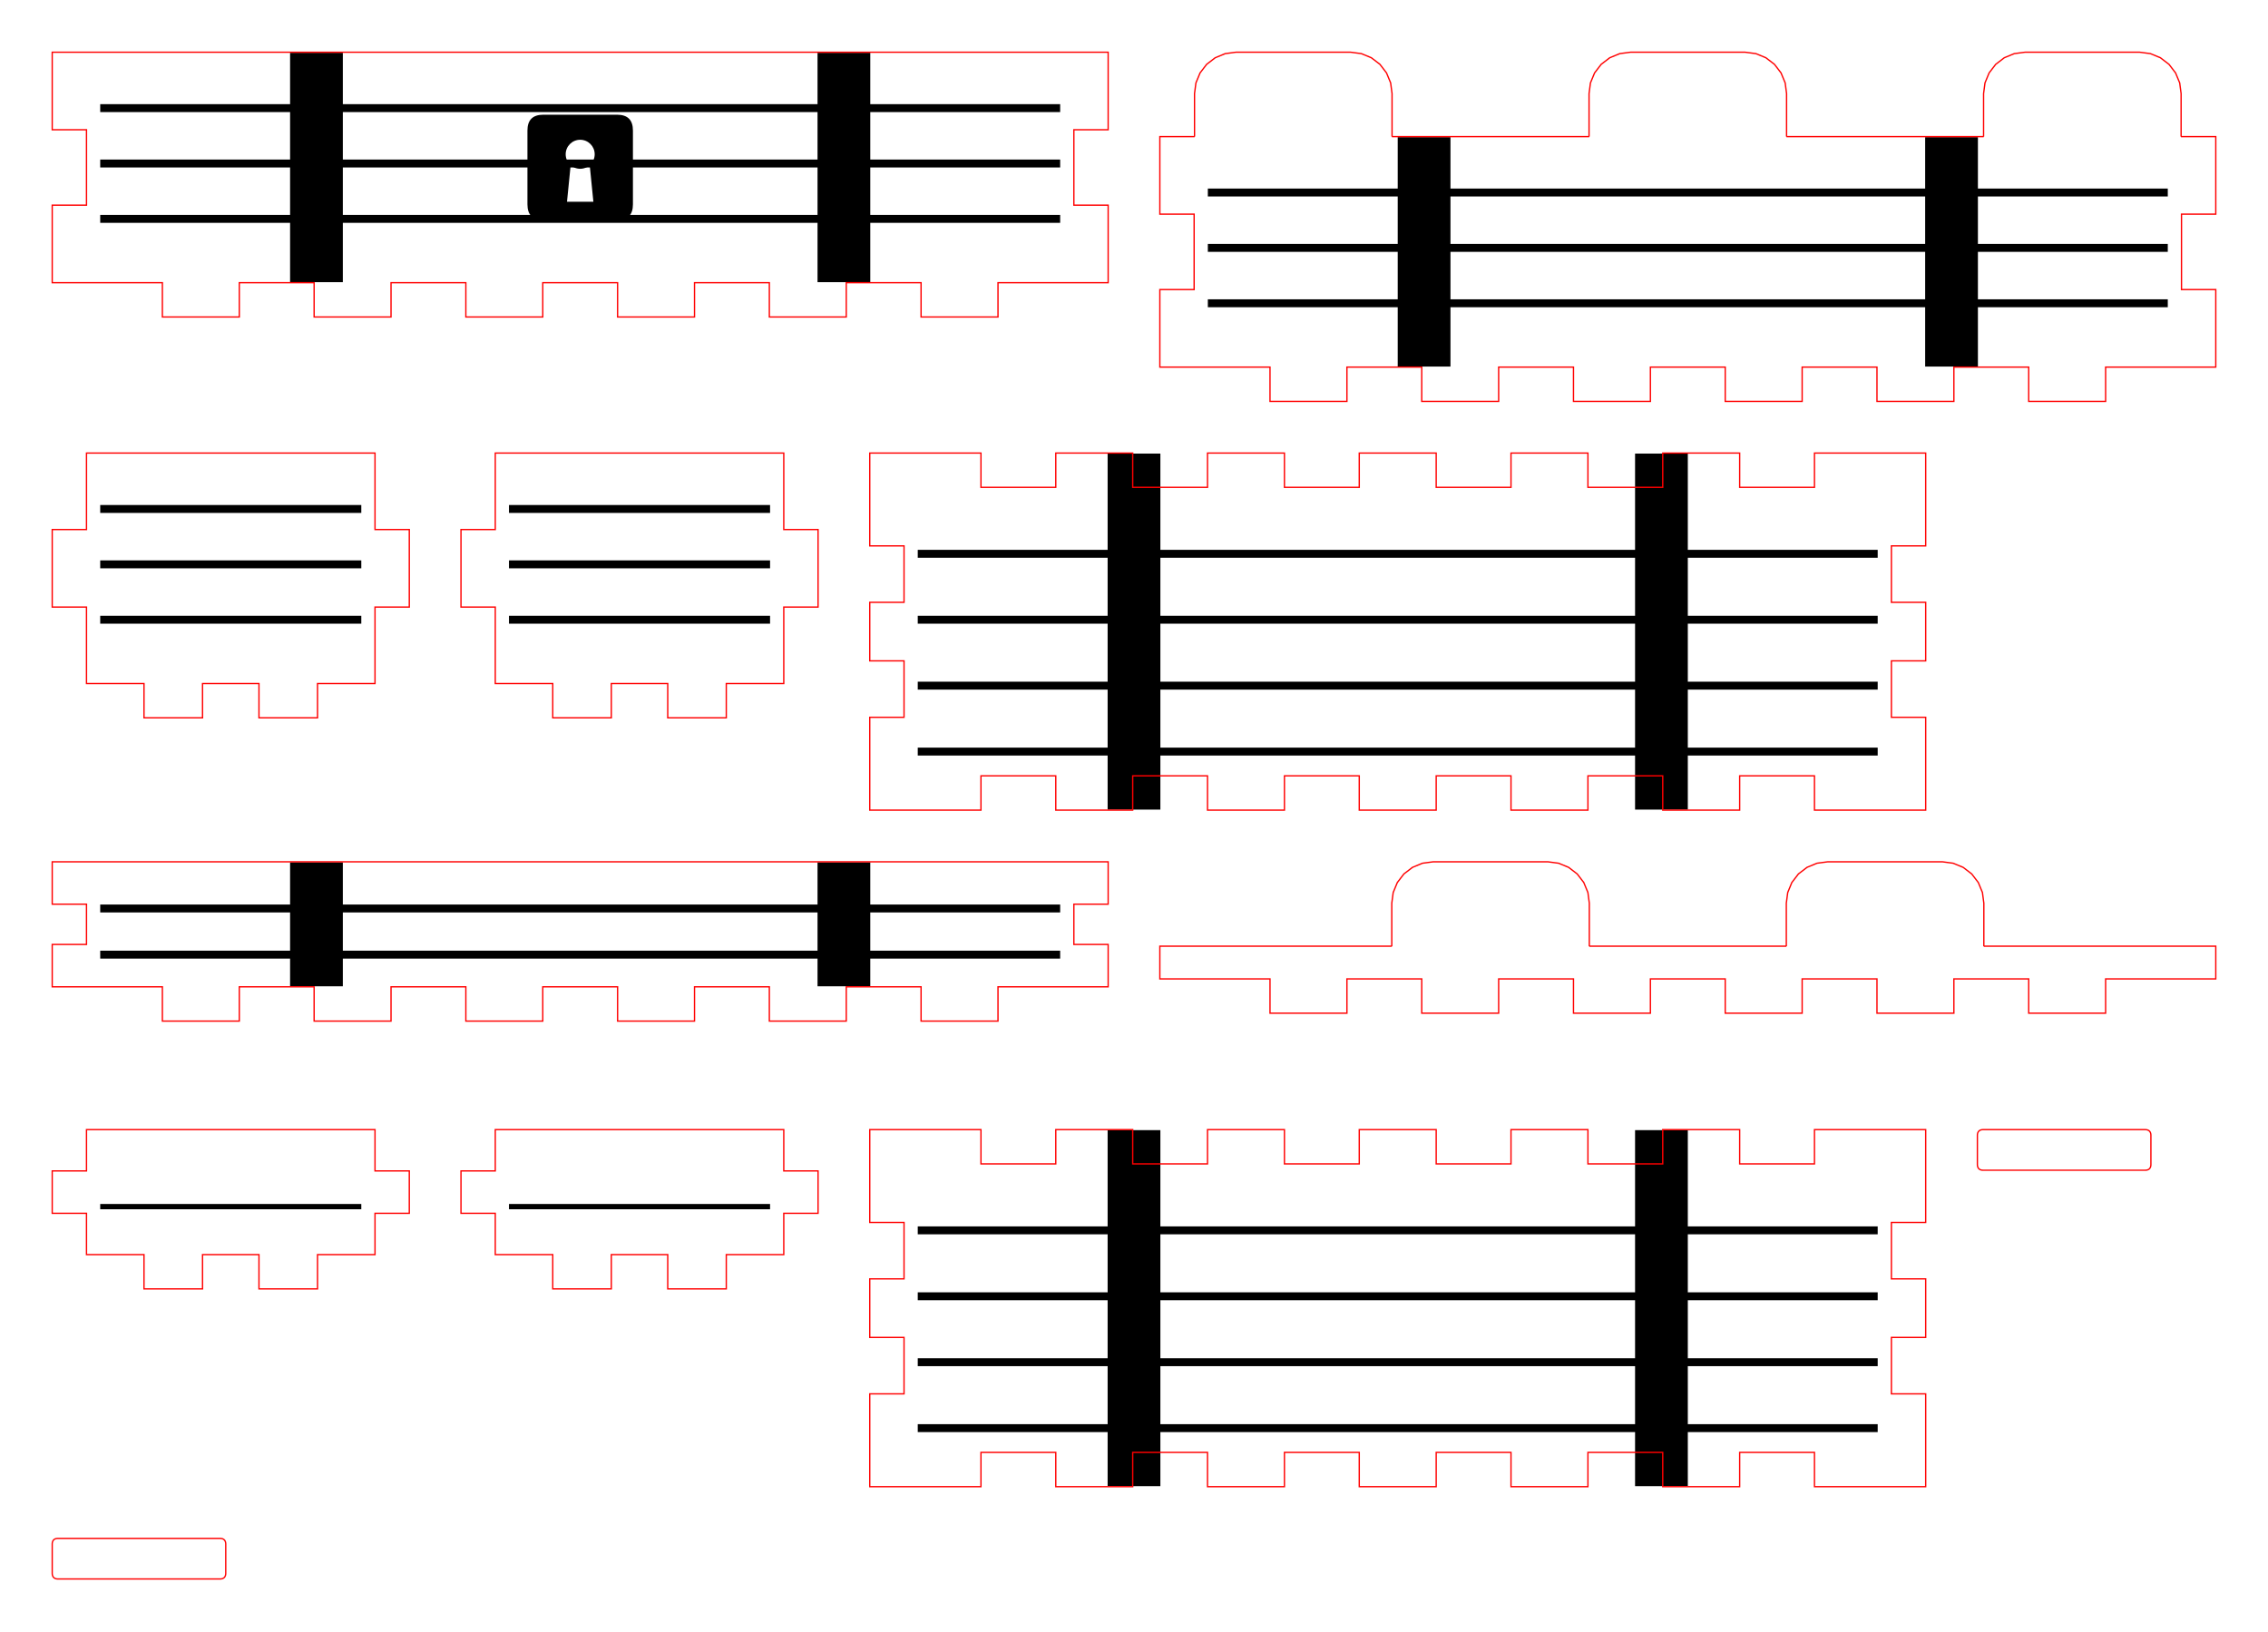
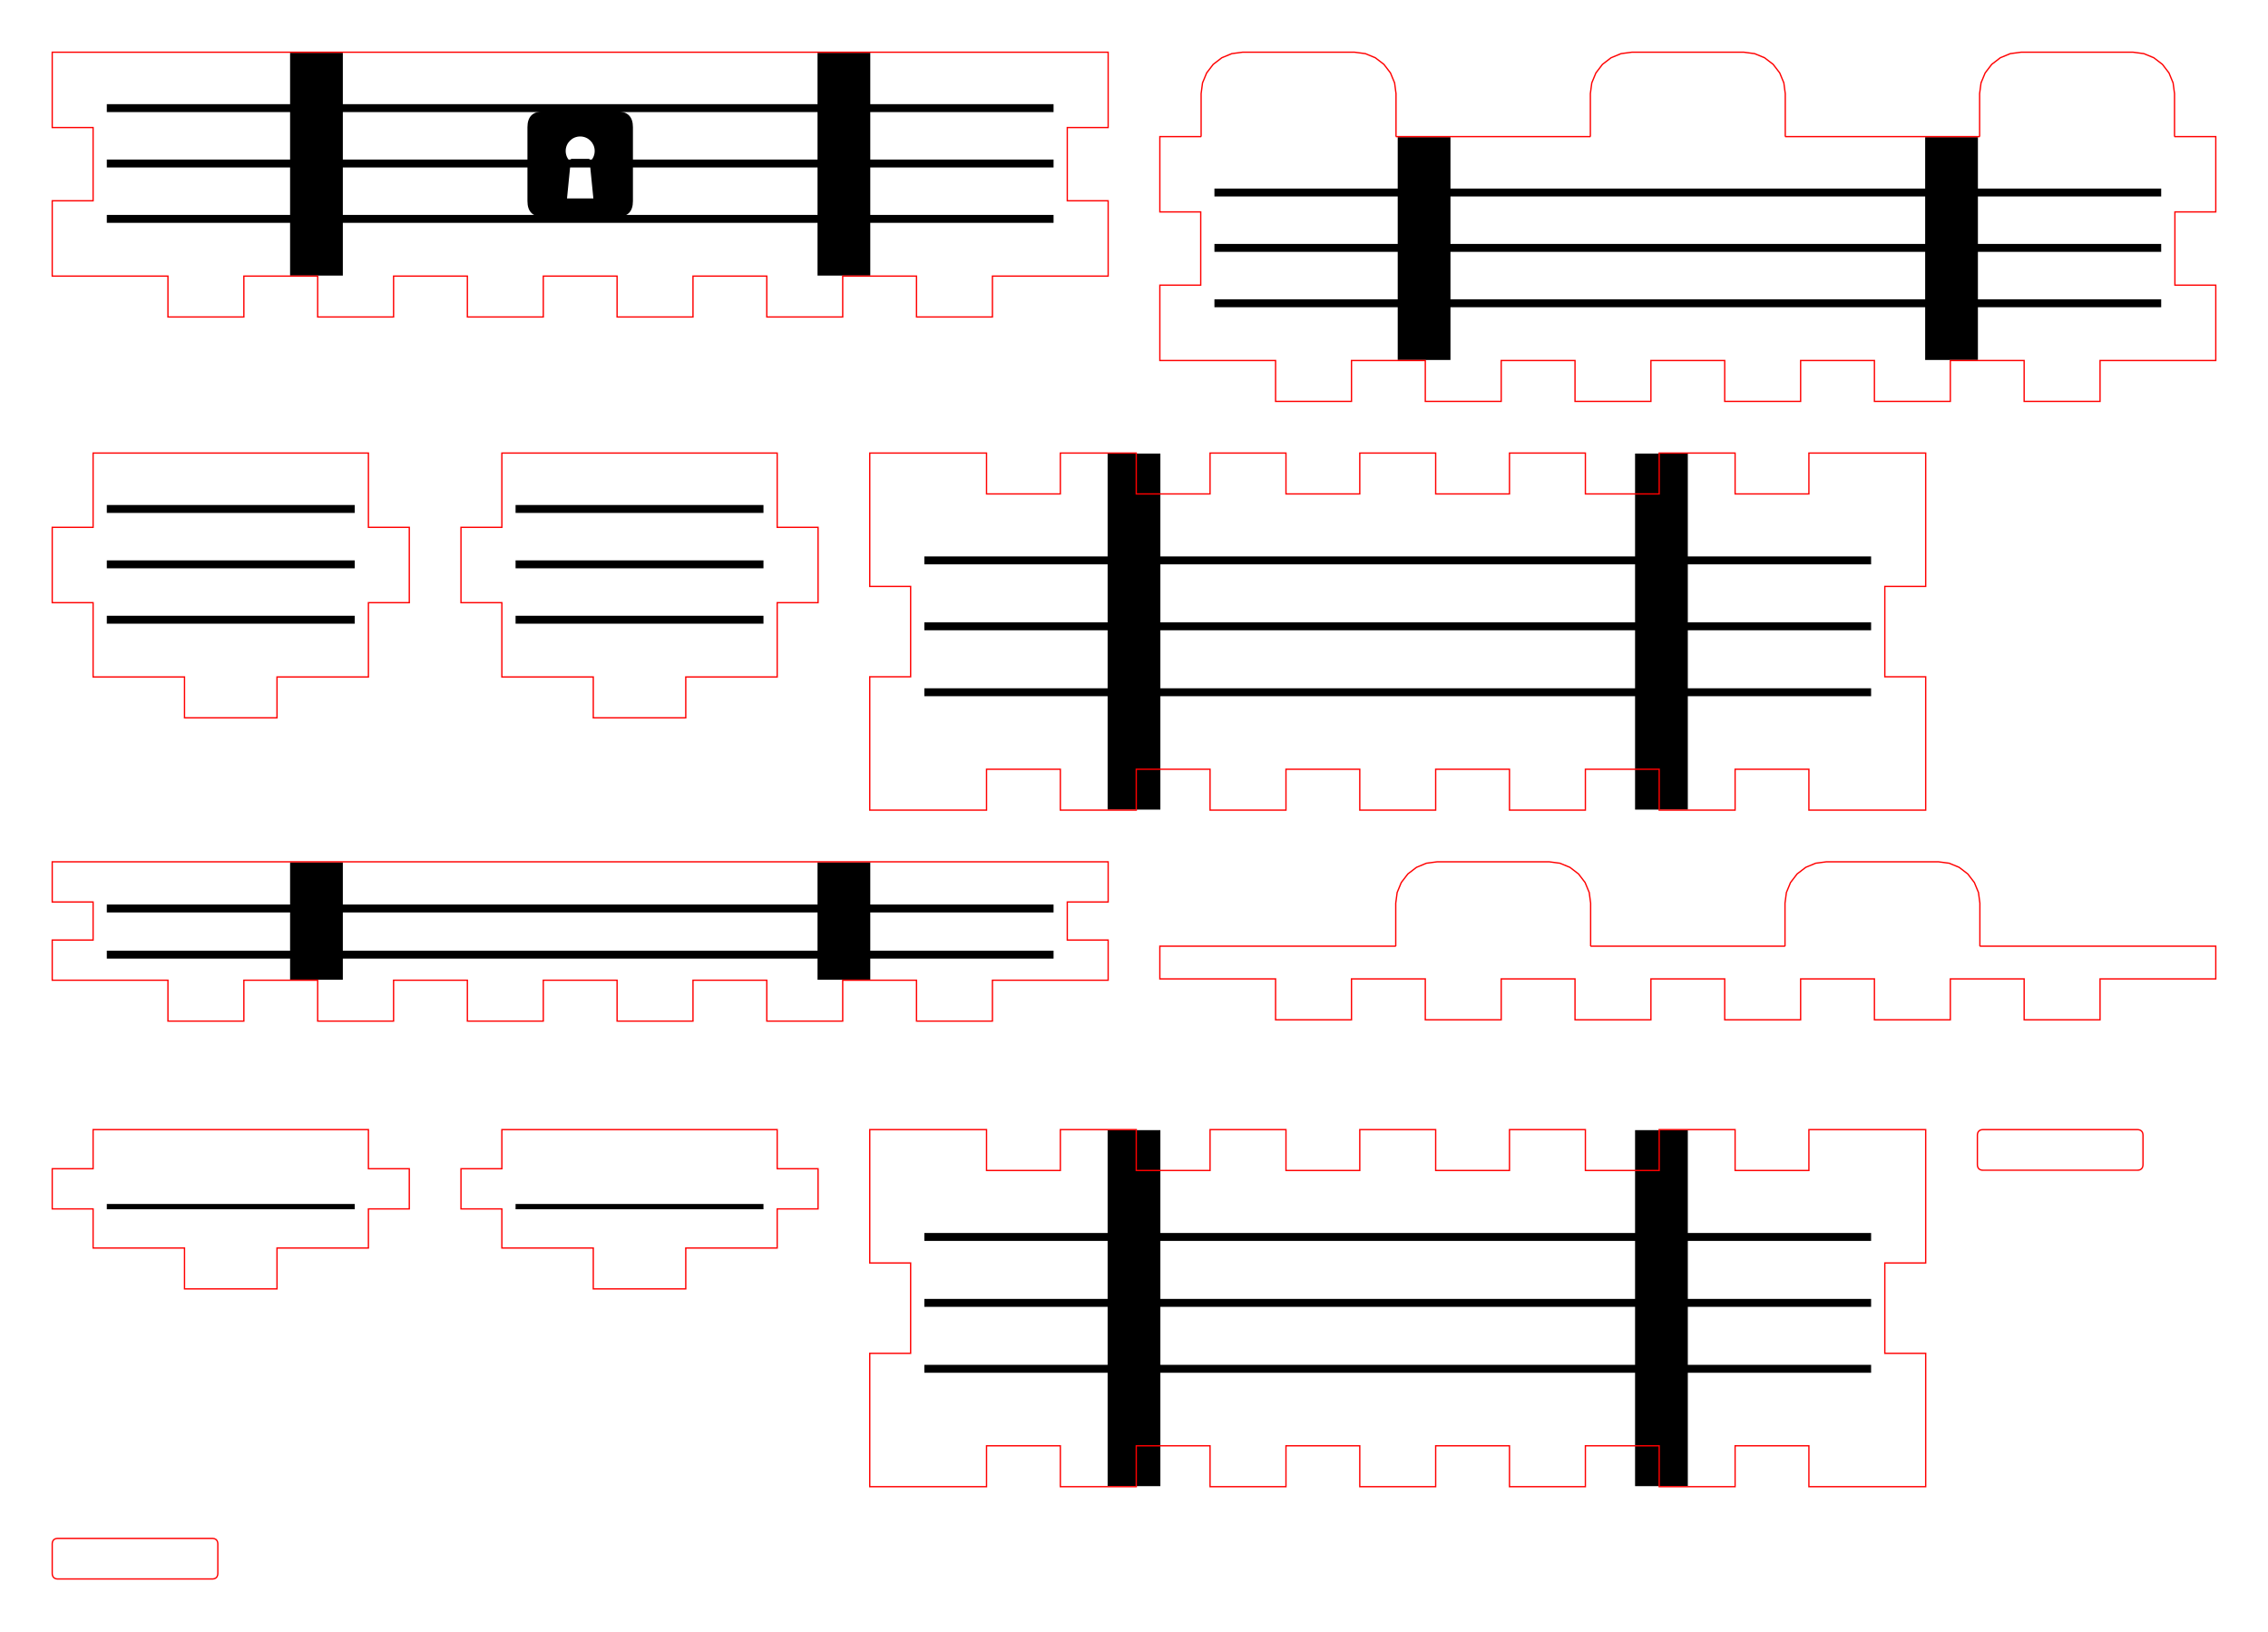
<svg xmlns="http://www.w3.org/2000/svg" width="172mm" height="123.71mm" viewBox="0 0 172 123.71">
  <g id="RASTER" class="layer-raster" fill="#000000" fill-rule="nonzero" stroke="none">
    <g class="piece" data-piece="chest-CRUMBLE-front">
-       <path d="M7.6 7.9L80.4 7.9L80.4 8.5L7.6 8.5Z" />
-       <path d="M7.6 12.1L80.4 12.1L80.4 12.7L7.6 12.7Z" />
-       <path d="M7.6 16.3L80.4 16.3L80.4 16.9L7.6 16.9Z" />
-       <path d="M22 4L26 4L26 21.4L22 21.4Z" />
-       <circle cx="24" cy="7.48" r="0.55" />
-       <circle cx="24" cy="12.7" r="0.55" />
-       <circle cx="24" cy="17.92" r="0.55" />
-       <path d="M62 4L66 4L66 21.4L62 21.4Z" />
-       <circle cx="64" cy="7.48" r="0.55" />
-       <circle cx="64" cy="12.7" r="0.55" />
-       <circle cx="64" cy="17.92" r="0.55" />
-       <path d="M40 9.9C40 9.1 40.4 8.7 41.2 8.7L46.8 8.7C47.6 8.7 48 9.1 48 9.9L48 15.5C48 16.3 47.6 16.7 46.8 16.7L41.2 16.7C40.4 16.7 40 16.3 40 15.5ZM45.1 11.7A1.1 1.1 0 1 0 42.9 11.7A1.1 1.1 0 1 0 45.1 11.7ZM43.3 12.3L43 15.3L45 15.3L44.7 12.3L43.3 12.3Z" />
+       <path d="M8.1 7.9L79.9 7.9L79.9 8.5L8.1 8.5Z" />
+       <path d="M8.1 12.1L79.9 12.1L79.9 12.7L8.1 12.7Z" />
+       <path d="M8.1 16.3L79.9 16.3L79.9 16.9L8.1 16.9Z" />
+       <path d="M22 4L26 4L26 20.9L22 20.9Z" />
+       <circle cx="24" cy="7.38" r="0.55" />
+       <circle cx="24" cy="12.45" r="0.55" />
+       <circle cx="24" cy="17.52" r="0.55" />
+       <path d="M62 4L66 4L66 20.9L62 20.9Z" />
+       <circle cx="64" cy="7.38" r="0.55" />
+       <circle cx="64" cy="12.45" r="0.55" />
+       <circle cx="64" cy="17.52" r="0.55" />
+       <path d="M40 9.65C40 8.85 40.4 8.45 41.2 8.45L46.8 8.45C47.6 8.45 48 8.85 48 9.65L48 15.25C48 16.05 47.6 16.45 46.8 16.45L41.2 16.45C40.4 16.45 40 16.05 40 15.25ZM45.1 11.45A1.1 1.1 0 1 0 42.9 11.45A1.1 1.1 0 1 0 45.1 11.45ZM43.3 12.05L43 15.05L45 15.05L44.7 12.05L43.3 12.05Z" />
    </g>
    <g class="piece" data-piece="chest-CRUMBLE-back">
-       <path d="M91.6 14.3L164.4 14.3L164.4 14.9L91.6 14.9Z" />
-       <path d="M91.6 18.5L164.4 18.5L164.4 19.1L91.6 19.1Z" />
-       <path d="M91.6 22.7L164.4 22.7L164.4 23.3L91.6 23.3Z" />
-       <path d="M106 10.4L110 10.4L110 27.8L106 27.8Z" />
-       <circle cx="108" cy="13.88" r="0.55" />
-       <circle cx="108" cy="19.1" r="0.55" />
-       <circle cx="108" cy="24.32" r="0.55" />
-       <path d="M146 10.4L150 10.4L150 27.8L146 27.8Z" />
-       <circle cx="148" cy="13.88" r="0.55" />
-       <circle cx="148" cy="19.1" r="0.55" />
-       <circle cx="148" cy="24.32" r="0.55" />
+       <path d="M92.1 14.3L163.9 14.3L163.9 14.9L92.1 14.9Z" />
+       <path d="M92.1 18.5L163.9 18.5L163.9 19.1L92.1 19.1Z" />
+       <path d="M92.1 22.7L163.9 22.7L163.9 23.3L92.1 23.3Z" />
+       <path d="M106 10.4L110 10.4L110 27.3L106 27.3Z" />
+       <circle cx="108" cy="13.78" r="0.55" />
+       <circle cx="108" cy="18.85" r="0.55" />
+       <circle cx="108" cy="23.92" r="0.55" />
+       <path d="M146 10.4L150 10.4L150 27.3L146 27.3Z" />
+       <circle cx="148" cy="13.78" r="0.55" />
+       <circle cx="148" cy="18.85" r="0.55" />
+       <circle cx="148" cy="23.92" r="0.55" />
    </g>
    <g class="piece" data-piece="chest-CRUMBLE-side-1">
-       <path d="M7.6 38.3L27.4 38.3L27.4 38.9L7.6 38.9Z" />
-       <path d="M7.6 42.5L27.4 42.5L27.4 43.1L7.6 43.1Z" />
-       <path d="M7.6 46.7L27.4 46.7L27.4 47.3L7.6 47.3Z" />
+       <path d="M8.1 38.3L26.9 38.3L26.9 38.9L8.1 38.9Z" />
+       <path d="M8.1 42.5L26.9 42.5L26.9 43.1L8.1 43.1Z" />
+       <path d="M8.1 46.7L26.9 46.7L26.9 47.3L8.1 47.3Z" />
    </g>
    <g class="piece" data-piece="chest-CRUMBLE-side-2">
-       <path d="M38.6 38.3L58.4 38.3L58.4 38.9L38.6 38.9Z" />
-       <path d="M38.6 42.5L58.4 42.5L58.4 43.1L38.6 43.1Z" />
-       <path d="M38.6 46.7L58.4 46.7L58.4 47.3L38.6 47.3Z" />
+       <path d="M39.1 38.3L57.9 38.3L57.9 38.9L39.1 38.9Z" />
+       <path d="M39.1 42.5L57.9 42.5L57.9 43.1L39.1 43.1Z" />
+       <path d="M39.1 46.7L57.9 46.7L57.9 47.3L39.1 47.3Z" />
    </g>
    <g class="piece" data-piece="chest-CRUMBLE-base">
-       <path d="M69.6 41.7L142.4 41.7L142.4 42.3L69.6 42.3Z" />
-       <path d="M69.6 46.7L142.4 46.7L142.4 47.3L69.6 47.3Z" />
-       <path d="M69.6 51.7L142.4 51.7L142.4 52.3L69.6 52.3Z" />
-       <path d="M69.6 56.7L142.4 56.7L142.4 57.3L69.6 57.3Z" />
+       <path d="M70.1 42.2L141.9 42.2L141.9 42.8L70.1 42.8Z" />
+       <path d="M70.1 47.2L141.9 47.2L141.9 47.8L70.1 47.8Z" />
+       <path d="M70.1 52.2L141.9 52.2L141.9 52.8L70.1 52.8Z" />
      <path d="M84 34.4L88 34.4L88 61.4L84 61.4Z" />
      <circle cx="86" cy="39.8" r="0.55" />
      <circle cx="86" cy="47.9" r="0.55" />
      <circle cx="86" cy="56" r="0.55" />
      <path d="M124 34.4L128 34.4L128 61.4L124 61.4Z" />
      <circle cx="126" cy="39.8" r="0.55" />
      <circle cx="126" cy="47.9" r="0.55" />
      <circle cx="126" cy="56" r="0.55" />
    </g>
    <g class="piece" data-piece="chest-CRUMBLE-lid-front">
-       <path d="M7.6 68.6L80.4 68.6L80.4 69.2L7.6 69.2Z" />
-       <path d="M7.6 72.1L80.4 72.1L80.4 72.7L7.6 72.7Z" />
-       <path d="M22 65.4L26 65.4L26 74.8L22 74.8Z" />
-       <circle cx="24" cy="67.28" r="0.55" />
-       <circle cx="24" cy="70.1" r="0.55" />
-       <circle cx="24" cy="72.92" r="0.55" />
-       <path d="M62 65.4L66 65.4L66 74.8L62 74.8Z" />
-       <circle cx="64" cy="67.28" r="0.55" />
-       <circle cx="64" cy="70.1" r="0.55" />
-       <circle cx="64" cy="72.92" r="0.55" />
+       <path d="M8.1 68.6L79.9 68.6L79.9 69.2L8.1 69.2Z" />
+       <path d="M8.1 72.1L79.9 72.1L79.9 72.7L8.1 72.7Z" />
+       <path d="M22 65.4L26 65.4L26 74.3L22 74.3Z" />
+       <circle cx="24" cy="67.18" r="0.55" />
+       <circle cx="24" cy="69.85" r="0.55" />
+       <circle cx="24" cy="72.52" r="0.55" />
+       <path d="M62 65.4L66 65.4L66 74.3L62 74.3Z" />
+       <circle cx="64" cy="67.18" r="0.55" />
+       <circle cx="64" cy="69.85" r="0.55" />
+       <circle cx="64" cy="72.52" r="0.55" />
    </g>
    <g class="piece" data-piece="chest-CRUMBLE-lid-side-1">
-       <path d="M7.6 91.31L27.4 91.31L27.4 91.71L7.6 91.71Z" />
+       <path d="M8.1 91.31L26.9 91.31L26.9 91.71L8.1 91.71Z" />
    </g>
    <g class="piece" data-piece="chest-CRUMBLE-lid-side-2">
-       <path d="M38.6 91.31L58.4 91.31L58.4 91.71L38.6 91.71Z" />
+       <path d="M39.1 91.31L57.9 91.31L57.9 91.71L39.1 91.71Z" />
    </g>
    <g class="piece" data-piece="chest-CRUMBLE-lid-top">
-       <path d="M69.6 93.01L142.4 93.01L142.4 93.61L69.6 93.61Z" />
-       <path d="M69.6 98.01L142.4 98.01L142.4 98.61L69.6 98.61Z" />
-       <path d="M69.6 103.01L142.4 103.01L142.4 103.61L69.6 103.61Z" />
-       <path d="M69.6 108.01L142.4 108.01L142.4 108.61L69.6 108.61Z" />
+       <path d="M70.1 93.51L141.9 93.51L141.9 94.11L70.1 94.11Z" />
+       <path d="M70.1 98.51L141.9 98.51L141.9 99.11L70.1 99.11Z" />
+       <path d="M70.1 103.51L141.9 103.51L141.9 104.11L70.1 104.11Z" />
      <path d="M84 85.71L88 85.71L88 112.71L84 112.71Z" />
      <circle cx="86" cy="91.11" r="0.55" />
      <circle cx="86" cy="99.21" r="0.55" />
      <circle cx="86" cy="107.31" r="0.55" />
      <path d="M124 85.71L128 85.71L128 112.71L124 112.71Z" />
      <circle cx="126" cy="91.11" r="0.55" />
      <circle cx="126" cy="99.21" r="0.55" />
      <circle cx="126" cy="107.31" r="0.55" />
    </g>
  </g>
  <g id="CUT" class="layer-cut" fill="none" stroke="#ff0000" stroke-width="0.1">
    <g class="piece" data-piece="chest-CRUMBLE-front">
-       <path d="M6.6 3.96L81.4 3.96L84.04 3.96L84.04 9.84L81.44 9.84L81.44 15.56L84.04 15.56L84.04 21.44L81.4 21.44L75.686 21.44L75.686 24.04L69.852 24.04L69.852 21.44L64.178 21.44L64.178 24.04L58.345 24.04L58.345 21.44L52.671 21.44L52.671 24.04L46.837 24.04L46.837 21.44L41.163 21.44L41.163 24.04L35.329 24.04L35.329 21.44L29.655 21.44L29.655 24.04L23.822 24.04L23.822 21.44L18.148 21.44L18.148 24.04L12.314 24.04L12.314 21.44L6.6 21.44L3.96 21.44L3.96 15.56L6.56 15.56L6.56 9.84L3.96 9.84L3.96 3.96Z" />
+       <path d="M7.1 3.96L80.9 3.96L84.04 3.96L84.04 9.673L80.94 9.673L80.94 15.227L84.04 15.227L84.04 20.94L80.9 20.94L75.263 20.94L75.263 24.04L69.506 24.04L69.506 20.94L63.909 20.94L63.909 24.04L58.152 24.04L58.152 20.94L52.555 20.94L52.555 24.04L46.798 24.04L46.798 20.94L41.202 20.94L41.202 24.04L35.445 24.04L35.445 20.94L29.848 20.94L29.848 24.04L24.091 24.04L24.091 20.94L18.494 20.94L18.494 24.04L12.737 24.04L12.737 20.94L7.1 20.94L3.96 20.94L3.96 15.227L7.06 15.227L7.06 9.673L3.96 9.673L3.96 3.96Z" />
    </g>
    <g class="piece" data-piece="chest-CRUMBLE-back">
-       <path d="M90.6 10.36L90.59 10.36L90.59 7.097L90.697 6.287L91.01 5.53L91.509 4.879L92.16 4.38L92.917 4.067L93.727 3.96L102.433 3.96L103.243 4.067L104 4.38L104.651 4.879L105.15 5.53L105.463 6.287L105.57 7.097L105.57 10.36L105.56 10.36L120.52 10.36L120.51 10.36L120.51 7.097L120.617 6.287L120.93 5.53L121.429 4.879L122.08 4.38L122.837 4.067L123.647 3.96L132.353 3.96L133.163 4.067L133.92 4.38L134.571 4.879L135.07 5.53L135.383 6.287L135.49 7.097L135.49 10.36L135.48 10.36L150.44 10.36L150.43 10.36L150.43 7.097L150.537 6.287L150.85 5.53L151.349 4.879L152 4.38L152.757 4.067L153.567 3.96L162.273 3.96L163.083 4.067L163.84 4.38L164.491 4.879L164.99 5.53L165.303 6.287L165.41 7.097L165.41 10.36L165.4 10.36L168.04 10.36L168.04 16.24L165.44 16.24L165.44 21.96L168.04 21.96L168.04 27.84L165.4 27.84L159.686 27.84L159.686 30.44L153.852 30.44L153.852 27.84L148.178 27.84L148.178 30.44L142.345 30.44L142.345 27.84L136.671 27.84L136.671 30.44L130.837 30.44L130.837 27.84L125.163 27.84L125.163 30.44L119.329 30.44L119.329 27.84L113.655 27.84L113.655 30.44L107.822 30.44L107.822 27.84L102.148 27.84L102.148 30.44L96.314 30.44L96.314 27.84L90.6 27.84L87.96 27.84L87.96 21.96L90.56 21.96L90.56 16.24L87.96 16.24L87.96 10.36Z" />
+       <path d="M91.1 10.36L91.09 10.36L91.09 7.097L91.197 6.287L91.51 5.53L92.009 4.879L92.66 4.38L93.417 4.067L94.227 3.96L102.733 3.96L103.543 4.067L104.3 4.38L104.951 4.879L105.45 5.53L105.763 6.287L105.87 7.097L105.87 10.36L105.86 10.36L120.62 10.36L120.61 10.36L120.61 7.097L120.717 6.287L121.03 5.53L121.529 4.879L122.18 4.38L122.937 4.067L123.747 3.96L132.253 3.96L133.063 4.067L133.82 4.38L134.471 4.879L134.97 5.53L135.283 6.287L135.39 7.097L135.39 10.36L135.38 10.36L150.14 10.36L150.13 10.36L150.13 7.097L150.237 6.287L150.55 5.53L151.049 4.879L151.7 4.38L152.457 4.067L153.267 3.96L161.773 3.96L162.583 4.067L163.34 4.38L163.991 4.879L164.49 5.53L164.803 6.287L164.91 7.097L164.91 10.36L164.9 10.36L168.04 10.36L168.04 16.073L164.94 16.073L164.94 21.627L168.04 21.627L168.04 27.34L164.9 27.34L159.263 27.34L159.263 30.44L153.506 30.44L153.506 27.34L147.909 27.34L147.909 30.44L142.152 30.44L142.152 27.34L136.555 27.34L136.555 30.44L130.798 30.44L130.798 27.34L125.202 27.34L125.202 30.44L119.445 30.44L119.445 27.34L113.848 27.34L113.848 30.44L108.091 30.44L108.091 27.34L102.494 27.34L102.494 30.44L96.737 30.44L96.737 27.34L91.1 27.34L87.96 27.34L87.96 21.627L91.06 21.627L91.06 16.073L87.96 16.073L87.96 10.36Z" />
    </g>
    <g class="piece" data-piece="chest-CRUMBLE-side-1">
-       <path d="M6.56 34.36L28.44 34.36L28.44 40.16L31.04 40.16L31.04 46.04L28.44 46.04L28.44 51.84L24.08 51.84L24.08 54.44L19.64 54.44L19.64 51.84L15.36 51.84L15.36 54.44L10.92 54.44L10.92 51.84L6.56 51.84L6.56 46.04L3.96 46.04L3.96 40.16L6.56 40.16Z" />
+       <path d="M7.06 34.36L27.94 34.36L27.94 39.993L31.04 39.993L31.04 45.707L27.94 45.707L27.94 51.34L21.007 51.34L21.007 54.44L13.993 54.44L13.993 51.34L7.06 51.34L7.06 45.707L3.96 45.707L3.96 39.993L7.06 39.993Z" />
    </g>
    <g class="piece" data-piece="chest-CRUMBLE-side-2">
-       <path d="M37.56 34.36L59.44 34.36L59.44 40.16L62.04 40.16L62.04 46.04L59.44 46.04L59.44 51.84L55.08 51.84L55.08 54.44L50.64 54.44L50.64 51.84L46.36 51.84L46.36 54.44L41.92 54.44L41.92 51.84L37.56 51.84L37.56 46.04L34.96 46.04L34.96 40.16L37.56 40.16Z" />
+       <path d="M38.06 34.36L58.94 34.36L58.94 39.993L62.04 39.993L62.04 45.707L58.94 45.707L58.94 51.34L52.007 51.34L52.007 54.44L44.993 54.44L44.993 51.34L38.06 51.34L38.06 45.707L34.96 45.707L34.96 39.993L38.06 39.993Z" />
    </g>
    <g class="piece" data-piece="chest-CRUMBLE-base">
-       <path d="M65.96 34.36L68.6 34.36L74.394 34.36L74.394 36.96L80.068 36.96L80.068 34.36L85.902 34.36L85.902 36.96L91.575 36.96L91.575 34.36L97.409 34.36L97.409 36.96L103.083 36.96L103.083 34.36L108.917 34.36L108.917 36.96L114.591 36.96L114.591 34.36L120.425 34.36L120.425 36.96L126.098 36.96L126.098 34.36L131.932 34.36L131.932 36.96L137.606 36.96L137.606 34.36L143.4 34.36L146.04 34.36L146.04 37L146.04 41.4L143.44 41.4L143.44 45.68L146.04 45.68L146.04 50.12L143.44 50.12L143.44 54.4L146.04 54.4L146.04 58.8L146.04 61.44L143.4 61.44L137.606 61.44L137.606 58.84L131.932 58.84L131.932 61.44L126.098 61.44L126.098 58.84L120.425 58.84L120.425 61.44L114.591 61.44L114.591 58.84L108.917 58.84L108.917 61.44L103.083 61.44L103.083 58.84L97.409 58.84L97.409 61.44L91.575 61.44L91.575 58.84L85.902 58.84L85.902 61.44L80.068 61.44L80.068 58.84L74.394 58.84L74.394 61.44L68.6 61.44L65.96 61.44L65.96 58.8L65.96 54.4L68.56 54.4L68.56 50.12L65.96 50.12L65.96 45.68L68.56 45.68L68.56 41.4L65.96 41.4L65.96 37Z" />
+       <path d="M65.96 34.36L69.1 34.36L74.817 34.36L74.817 37.46L80.414 37.46L80.414 34.36L86.171 34.36L86.171 37.46L91.768 37.46L91.768 34.36L97.525 34.36L97.525 37.46L103.122 37.46L103.122 34.36L108.878 34.36L108.878 37.46L114.475 37.46L114.475 34.36L120.232 34.36L120.232 37.46L125.829 37.46L125.829 34.36L131.586 34.36L131.586 37.46L137.183 37.46L137.183 34.36L142.9 34.36L146.04 34.36L146.04 37.5L146.04 44.473L142.94 44.473L142.94 51.327L146.04 51.327L146.04 58.3L146.04 61.44L142.9 61.44L137.183 61.44L137.183 58.34L131.586 58.34L131.586 61.44L125.829 61.44L125.829 58.34L120.232 58.34L120.232 61.44L114.475 61.44L114.475 58.34L108.878 58.34L108.878 61.44L103.122 61.44L103.122 58.34L97.525 58.34L97.525 61.44L91.768 61.44L91.768 58.34L86.171 58.34L86.171 61.44L80.414 61.44L80.414 58.34L74.817 58.34L74.817 61.44L69.1 61.44L65.96 61.44L65.96 58.3L65.96 51.327L69.06 51.327L69.06 44.473L65.96 44.473L65.96 37.5Z" />
    </g>
    <g class="piece" data-piece="chest-CRUMBLE-lid-front">
-       <path d="M6.6 65.36L81.4 65.36L84.04 65.36L84.04 68.573L81.44 68.573L81.44 71.627L84.04 71.627L84.04 74.84L81.4 74.84L75.686 74.84L75.686 77.44L69.852 77.44L69.852 74.84L64.178 74.84L64.178 77.44L58.345 77.44L58.345 74.84L52.671 74.84L52.671 77.44L46.837 77.44L46.837 74.84L41.163 74.84L41.163 77.44L35.329 77.44L35.329 74.84L29.655 74.84L29.655 77.44L23.822 77.44L23.822 74.84L18.148 74.84L18.148 77.44L12.314 77.44L12.314 74.84L6.6 74.84L3.96 74.84L3.96 71.627L6.56 71.627L6.56 68.573L3.96 68.573L3.96 65.36Z" />
+       <path d="M7.1 65.36L80.9 65.36L84.04 65.36L84.04 68.407L80.94 68.407L80.94 71.293L84.04 71.293L84.04 74.34L80.9 74.34L75.263 74.34L75.263 77.44L69.506 77.44L69.506 74.34L63.909 74.34L63.909 77.44L58.152 77.44L58.152 74.34L52.555 74.34L52.555 77.44L46.798 77.44L46.798 74.34L41.202 74.34L41.202 77.44L35.445 77.44L35.445 74.34L29.848 74.34L29.848 77.44L24.091 77.44L24.091 74.34L18.494 74.34L18.494 77.44L12.737 77.44L12.737 74.34L7.1 74.34L3.96 74.34L3.96 71.293L7.06 71.293L7.06 68.407L3.96 68.407L3.96 65.36Z" />
    </g>
    <g class="piece" data-piece="chest-CRUMBLE-lid-hinge">
-       <path d="M87.96 71.76L90.6 71.76L105.56 71.76L105.55 71.76L105.55 68.497L105.657 67.687L105.97 66.93L106.469 66.279L107.12 65.78L107.877 65.467L108.687 65.36L117.393 65.36L118.203 65.467L118.96 65.78L119.611 66.279L120.11 66.93L120.423 67.687L120.53 68.497L120.53 71.76L120.52 71.76L135.48 71.76L135.47 71.76L135.47 68.497L135.577 67.687L135.89 66.93L136.389 66.279L137.04 65.78L137.797 65.467L138.607 65.36L147.313 65.36L148.123 65.467L148.88 65.78L149.531 66.279L150.03 66.93L150.343 67.687L150.45 68.497L150.45 71.76L150.44 71.76L165.4 71.76L168.04 71.76L168.04 74.24L165.4 74.24L159.686 74.24L159.686 76.84L153.852 76.84L153.852 74.24L148.178 74.24L148.178 76.84L142.345 76.84L142.345 74.24L136.671 74.24L136.671 76.84L130.837 76.84L130.837 74.24L125.163 74.24L125.163 76.84L119.329 76.84L119.329 74.24L113.655 74.24L113.655 76.84L107.822 76.84L107.822 74.24L102.148 74.24L102.148 76.84L96.314 76.84L96.314 74.24L90.6 74.24L87.96 74.24Z" />
+       <path d="M87.96 71.76L91.1 71.76L105.86 71.76L105.85 71.76L105.85 68.497L105.957 67.687L106.27 66.93L106.769 66.279L107.42 65.78L108.177 65.467L108.987 65.36L117.493 65.36L118.303 65.467L119.06 65.78L119.711 66.279L120.21 66.93L120.523 67.687L120.63 68.497L120.63 71.76L120.62 71.76L135.38 71.76L135.37 71.76L135.37 68.497L135.477 67.687L135.79 66.93L136.289 66.279L136.94 65.78L137.697 65.467L138.507 65.36L147.013 65.36L147.823 65.467L148.58 65.78L149.231 66.279L149.73 66.93L150.043 67.687L150.15 68.497L150.15 71.76L150.14 71.76L164.9 71.76L168.04 71.76L168.04 74.24L164.9 74.24L159.263 74.24L159.263 77.34L153.506 77.34L153.506 74.24L147.909 74.24L147.909 77.34L142.152 77.34L142.152 74.24L136.555 74.24L136.555 77.34L130.798 77.34L130.798 74.24L125.202 74.24L125.202 77.34L119.445 77.34L119.445 74.24L113.848 74.24L113.848 77.34L108.091 77.34L108.091 74.24L102.494 74.24L102.494 77.34L96.737 77.34L96.737 74.24L91.1 74.24L87.96 74.24Z" />
    </g>
    <g class="piece" data-piece="chest-CRUMBLE-lid-side-1">
-       <path d="M6.56 85.67L28.44 85.67L28.44 88.803L31.04 88.803L31.04 92.017L28.44 92.017L28.44 95.15L24.08 95.15L24.08 97.75L19.64 97.75L19.64 95.15L15.36 95.15L15.36 97.75L10.92 97.75L10.92 95.15L6.56 95.15L6.56 92.017L3.96 92.017L3.96 88.803L6.56 88.803Z" />
+       <path d="M7.06 85.67L27.94 85.67L27.94 88.637L31.04 88.637L31.04 91.683L27.94 91.683L27.94 94.65L21.007 94.65L21.007 97.75L13.993 97.75L13.993 94.65L7.06 94.65L7.06 91.683L3.96 91.683L3.96 88.637L7.06 88.637Z" />
    </g>
    <g class="piece" data-piece="chest-CRUMBLE-lid-side-2">
-       <path d="M37.56 85.67L59.44 85.67L59.44 88.803L62.04 88.803L62.04 92.017L59.44 92.017L59.44 95.15L55.08 95.15L55.08 97.75L50.64 97.75L50.64 95.15L46.36 95.15L46.36 97.75L41.92 97.75L41.92 95.15L37.56 95.15L37.56 92.017L34.96 92.017L34.96 88.803L37.56 88.803Z" />
+       <path d="M38.06 85.67L58.94 85.67L58.94 88.637L62.04 88.637L62.04 91.683L58.94 91.683L58.94 94.65L52.007 94.65L52.007 97.75L44.993 97.75L44.993 94.65L38.06 94.65L38.06 91.683L34.96 91.683L34.96 88.637L38.06 88.637Z" />
    </g>
    <g class="piece" data-piece="chest-CRUMBLE-lid-top">
-       <path d="M65.96 85.67L68.6 85.67L74.394 85.67L74.394 88.27L80.068 88.27L80.068 85.67L85.902 85.67L85.902 88.27L91.575 88.27L91.575 85.67L97.409 85.67L97.409 88.27L103.083 88.27L103.083 85.67L108.917 85.67L108.917 88.27L114.591 88.27L114.591 85.67L120.425 85.67L120.425 88.27L126.098 88.27L126.098 85.67L131.932 85.67L131.932 88.27L137.606 88.27L137.606 85.67L143.4 85.67L146.04 85.67L146.04 88.31L146.04 92.71L143.44 92.71L143.44 96.99L146.04 96.99L146.04 101.43L143.44 101.43L143.44 105.71L146.04 105.71L146.04 110.11L146.04 112.75L143.4 112.75L137.606 112.75L137.606 110.15L131.932 110.15L131.932 112.75L126.098 112.75L126.098 110.15L120.425 110.15L120.425 112.75L114.591 112.75L114.591 110.15L108.917 110.15L108.917 112.75L103.083 112.75L103.083 110.15L97.409 110.15L97.409 112.75L91.575 112.75L91.575 110.15L85.902 110.15L85.902 112.75L80.068 112.75L80.068 110.15L74.394 110.15L74.394 112.75L68.6 112.75L65.96 112.75L65.96 110.11L65.96 105.71L68.56 105.71L68.56 101.43L65.96 101.43L65.96 96.99L68.56 96.99L68.56 92.71L65.96 92.71L65.96 88.31Z" />
+       <path d="M65.96 85.67L69.1 85.67L74.817 85.67L74.817 88.77L80.414 88.77L80.414 85.67L86.171 85.67L86.171 88.77L91.768 88.77L91.768 85.67L97.525 85.67L97.525 88.77L103.122 88.77L103.122 85.67L108.878 85.67L108.878 88.77L114.475 88.77L114.475 85.67L120.232 85.67L120.232 88.77L125.829 88.77L125.829 85.67L131.586 85.67L131.586 88.77L137.183 88.77L137.183 85.67L142.9 85.67L146.04 85.67L146.04 88.81L146.04 95.783L142.94 95.783L142.94 102.637L146.04 102.637L146.04 109.61L146.04 112.75L142.9 112.75L137.183 112.75L137.183 109.65L131.586 109.65L131.586 112.75L125.829 112.75L125.829 109.65L120.232 109.65L120.232 112.75L114.475 112.75L114.475 109.65L108.878 109.65L108.878 112.75L103.122 112.75L103.122 109.65L97.525 109.65L97.525 112.75L91.768 112.75L91.768 109.65L86.171 109.65L86.171 112.75L80.414 112.75L80.414 109.65L74.817 109.65L74.817 112.75L69.1 112.75L65.96 112.75L65.96 109.61L65.96 102.637L69.06 102.637L69.06 95.783L65.96 95.783L65.96 88.81Z" />
    </g>
    <g class="piece" data-piece="chest-CRUMBLE-card-rail-1">
-       <path d="M149.96 86.109L149.963 86.042L149.972 85.98L149.987 85.922L150.009 85.87L150.037 85.823L150.072 85.782L150.113 85.747L150.16 85.719L150.212 85.697L150.27 85.682L150.332 85.673L150.399 85.67L162.681 85.67L162.748 85.673L162.81 85.682L162.868 85.697L162.92 85.719L162.967 85.747L163.008 85.782L163.043 85.823L163.071 85.87L163.093 85.922L163.108 85.98L163.117 86.042L163.12 86.109L163.12 88.311L163.117 88.378L163.108 88.44L163.093 88.498L163.071 88.55L163.043 88.597L163.008 88.638L162.967 88.673L162.92 88.701L162.868 88.723L162.81 88.738L162.748 88.747L162.681 88.75L150.399 88.75L150.332 88.747L150.27 88.738L150.212 88.723L150.16 88.701L150.113 88.673L150.072 88.638L150.037 88.597L150.009 88.55L149.987 88.498L149.972 88.44L149.963 88.378L149.96 88.311Z" />
+       <path d="M149.96 86.109L149.963 86.042L149.972 85.98L149.987 85.922L150.009 85.87L150.037 85.823L150.072 85.782L150.113 85.747L150.16 85.719L150.212 85.697L150.27 85.682L150.332 85.673L150.399 85.67L162.081 85.67L162.148 85.673L162.21 85.682L162.268 85.697L162.32 85.719L162.367 85.747L162.408 85.782L162.443 85.823L162.471 85.87L162.493 85.922L162.508 85.98L162.517 86.042L162.52 86.109L162.52 88.311L162.517 88.378L162.508 88.44L162.493 88.498L162.471 88.55L162.443 88.597L162.408 88.638L162.367 88.673L162.32 88.701L162.268 88.723L162.21 88.738L162.148 88.747L162.081 88.75L150.399 88.75L150.332 88.747L150.27 88.738L150.212 88.723L150.16 88.701L150.113 88.673L150.072 88.638L150.037 88.597L150.009 88.55L149.987 88.498L149.972 88.44L149.963 88.378L149.96 88.311Z" />
    </g>
    <g class="piece" data-piece="chest-CRUMBLE-card-rail-2">
-       <path d="M3.96 117.109L3.963 117.042L3.972 116.98L3.987 116.922L4.009 116.87L4.037 116.823L4.072 116.782L4.113 116.747L4.16 116.719L4.212 116.697L4.27 116.682L4.332 116.673L4.399 116.67L16.681 116.67L16.748 116.673L16.81 116.682L16.868 116.697L16.92 116.719L16.967 116.747L17.008 116.782L17.043 116.823L17.071 116.87L17.093 116.922L17.108 116.98L17.117 117.042L17.12 117.109L17.12 119.311L17.117 119.378L17.108 119.44L17.093 119.498L17.071 119.55L17.043 119.597L17.008 119.638L16.967 119.673L16.92 119.701L16.868 119.723L16.81 119.738L16.748 119.747L16.681 119.75L4.399 119.75L4.332 119.747L4.27 119.738L4.212 119.723L4.16 119.701L4.113 119.673L4.072 119.638L4.037 119.597L4.009 119.55L3.987 119.498L3.972 119.44L3.963 119.378L3.96 119.311Z" />
+       <path d="M3.96 117.109L3.963 117.042L3.972 116.98L3.987 116.922L4.009 116.87L4.037 116.823L4.072 116.782L4.113 116.747L4.16 116.719L4.212 116.697L4.27 116.682L4.332 116.673L4.399 116.67L16.081 116.67L16.148 116.673L16.21 116.682L16.268 116.697L16.32 116.719L16.367 116.747L16.408 116.782L16.443 116.823L16.471 116.87L16.493 116.922L16.508 116.98L16.517 117.042L16.52 117.109L16.52 119.311L16.517 119.378L16.508 119.44L16.493 119.498L16.471 119.55L16.443 119.597L16.408 119.638L16.367 119.673L16.32 119.701L16.268 119.723L16.21 119.738L16.148 119.747L16.081 119.75L4.399 119.75L4.332 119.747L4.27 119.738L4.212 119.723L4.16 119.701L4.113 119.673L4.072 119.638L4.037 119.597L4.009 119.55L3.987 119.498L3.972 119.44L3.963 119.378L3.96 119.311Z" />
    </g>
  </g>
</svg>
